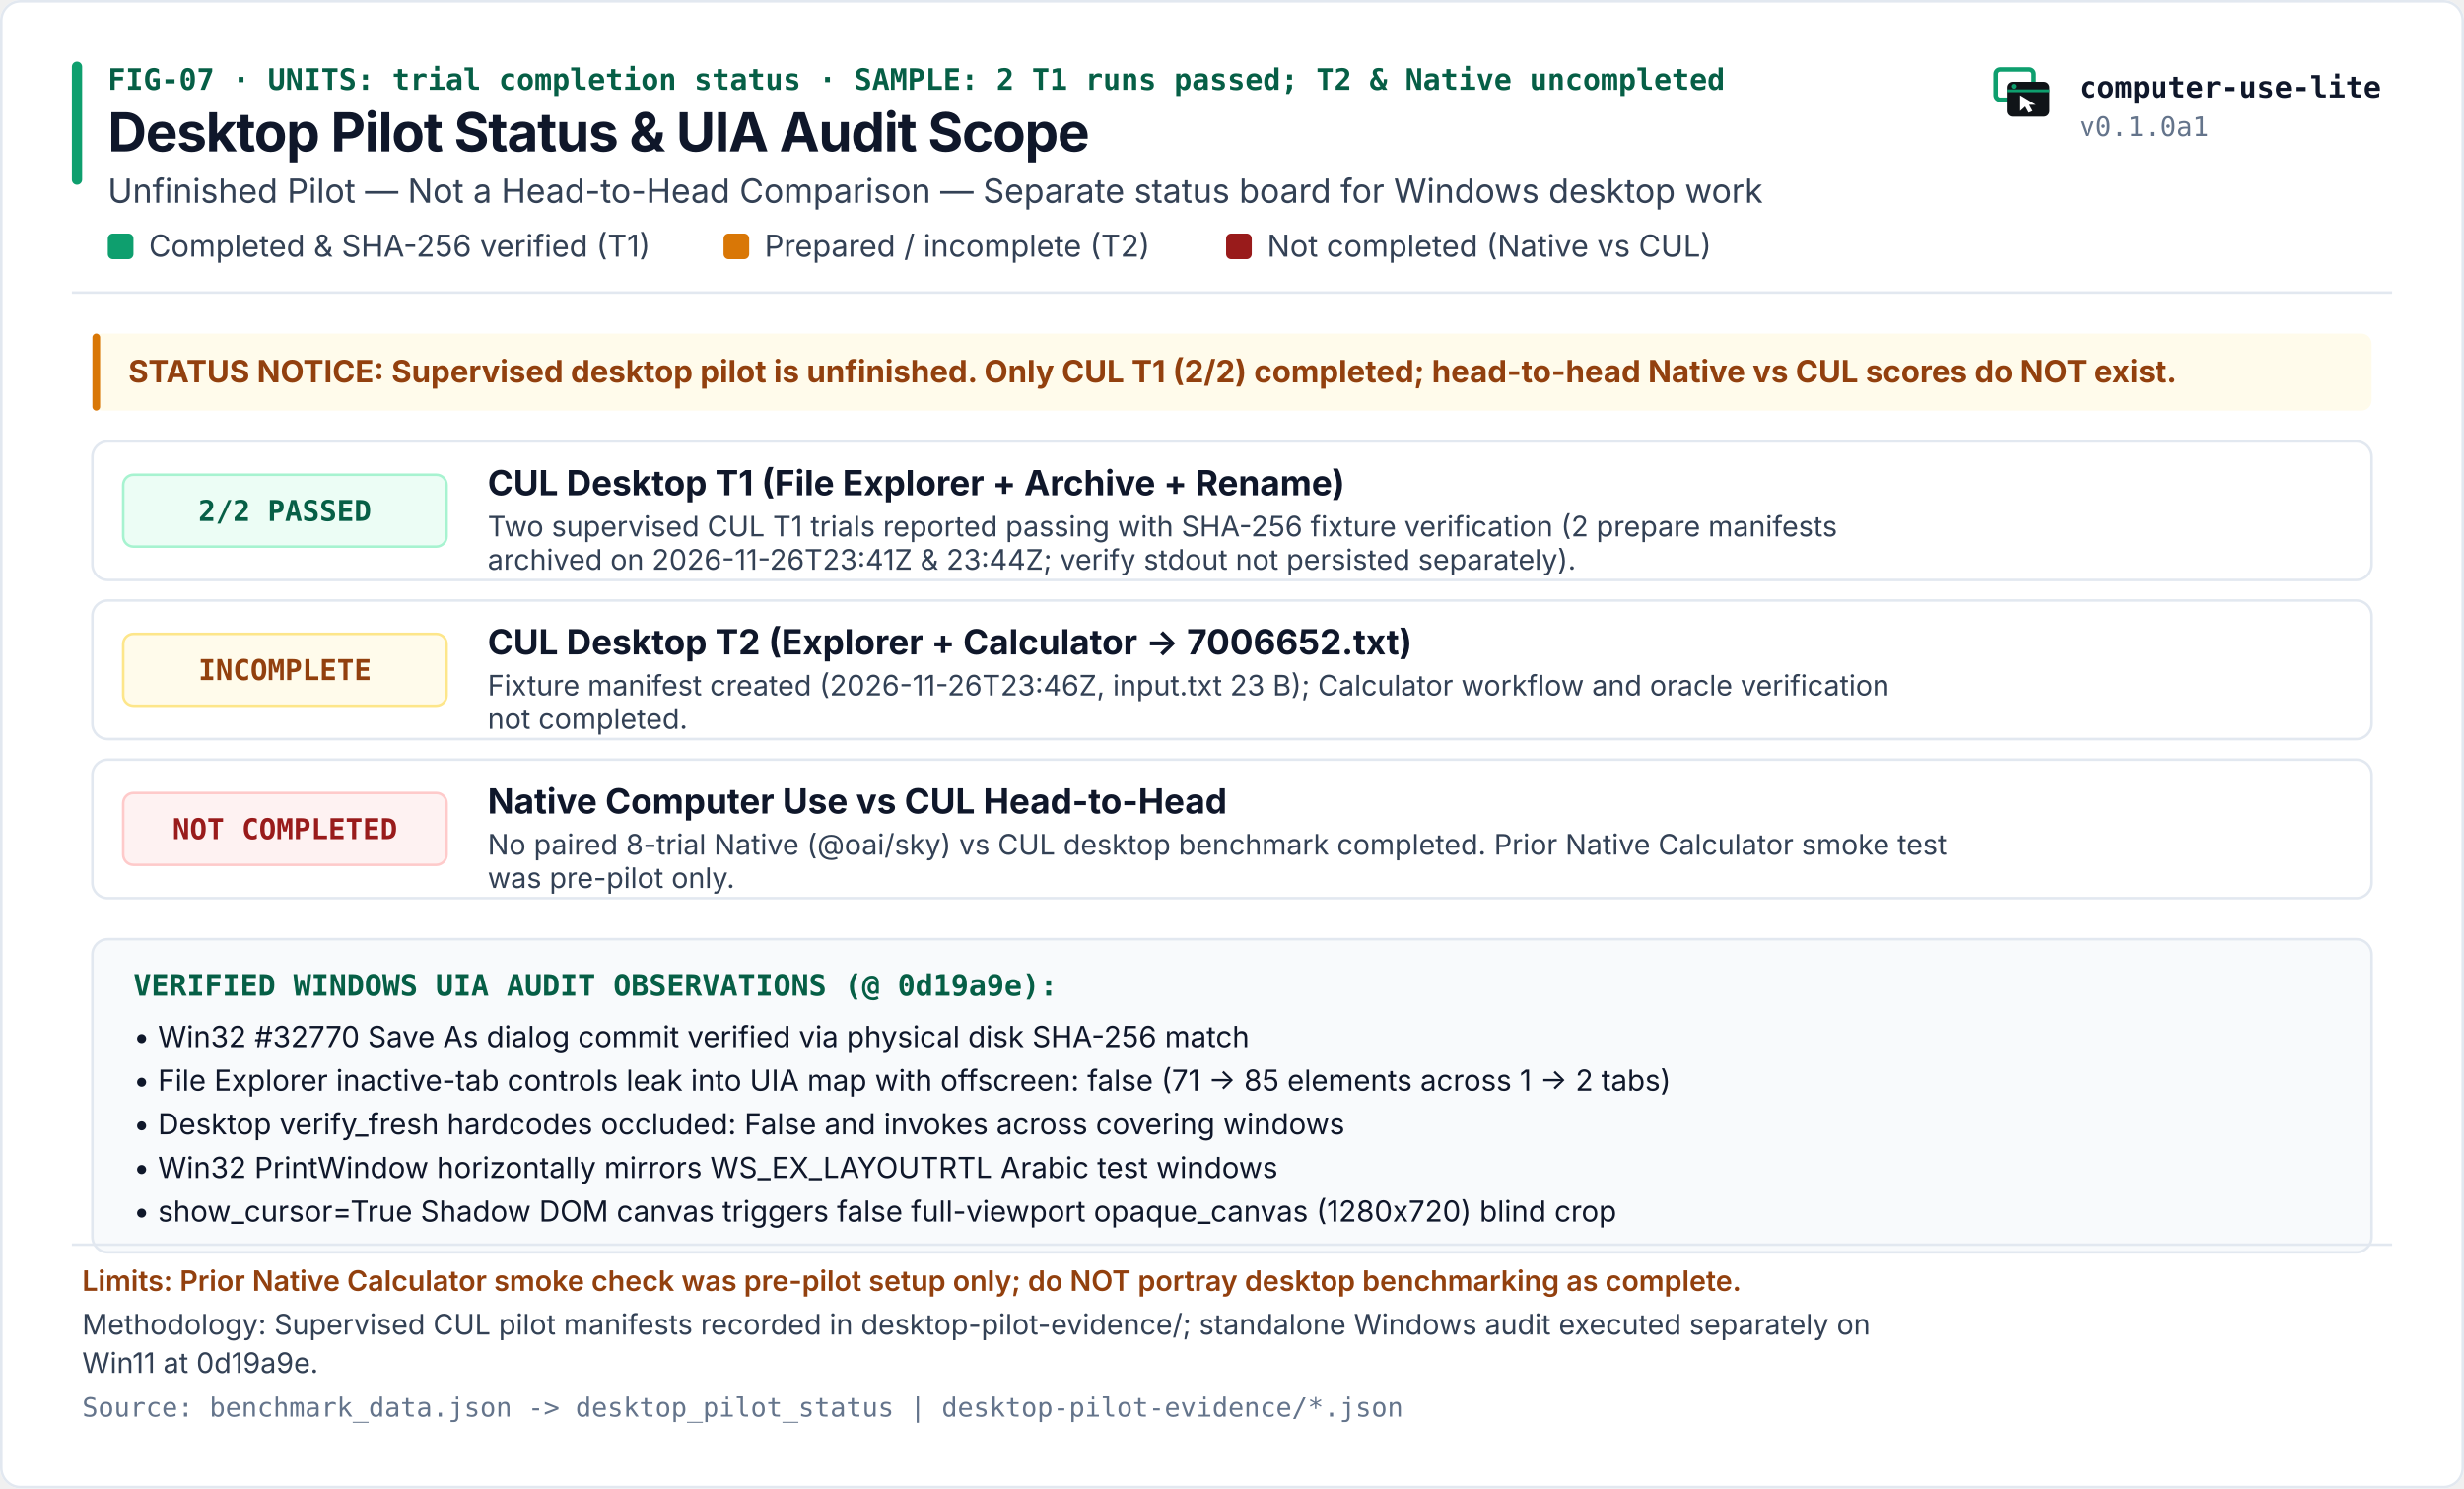
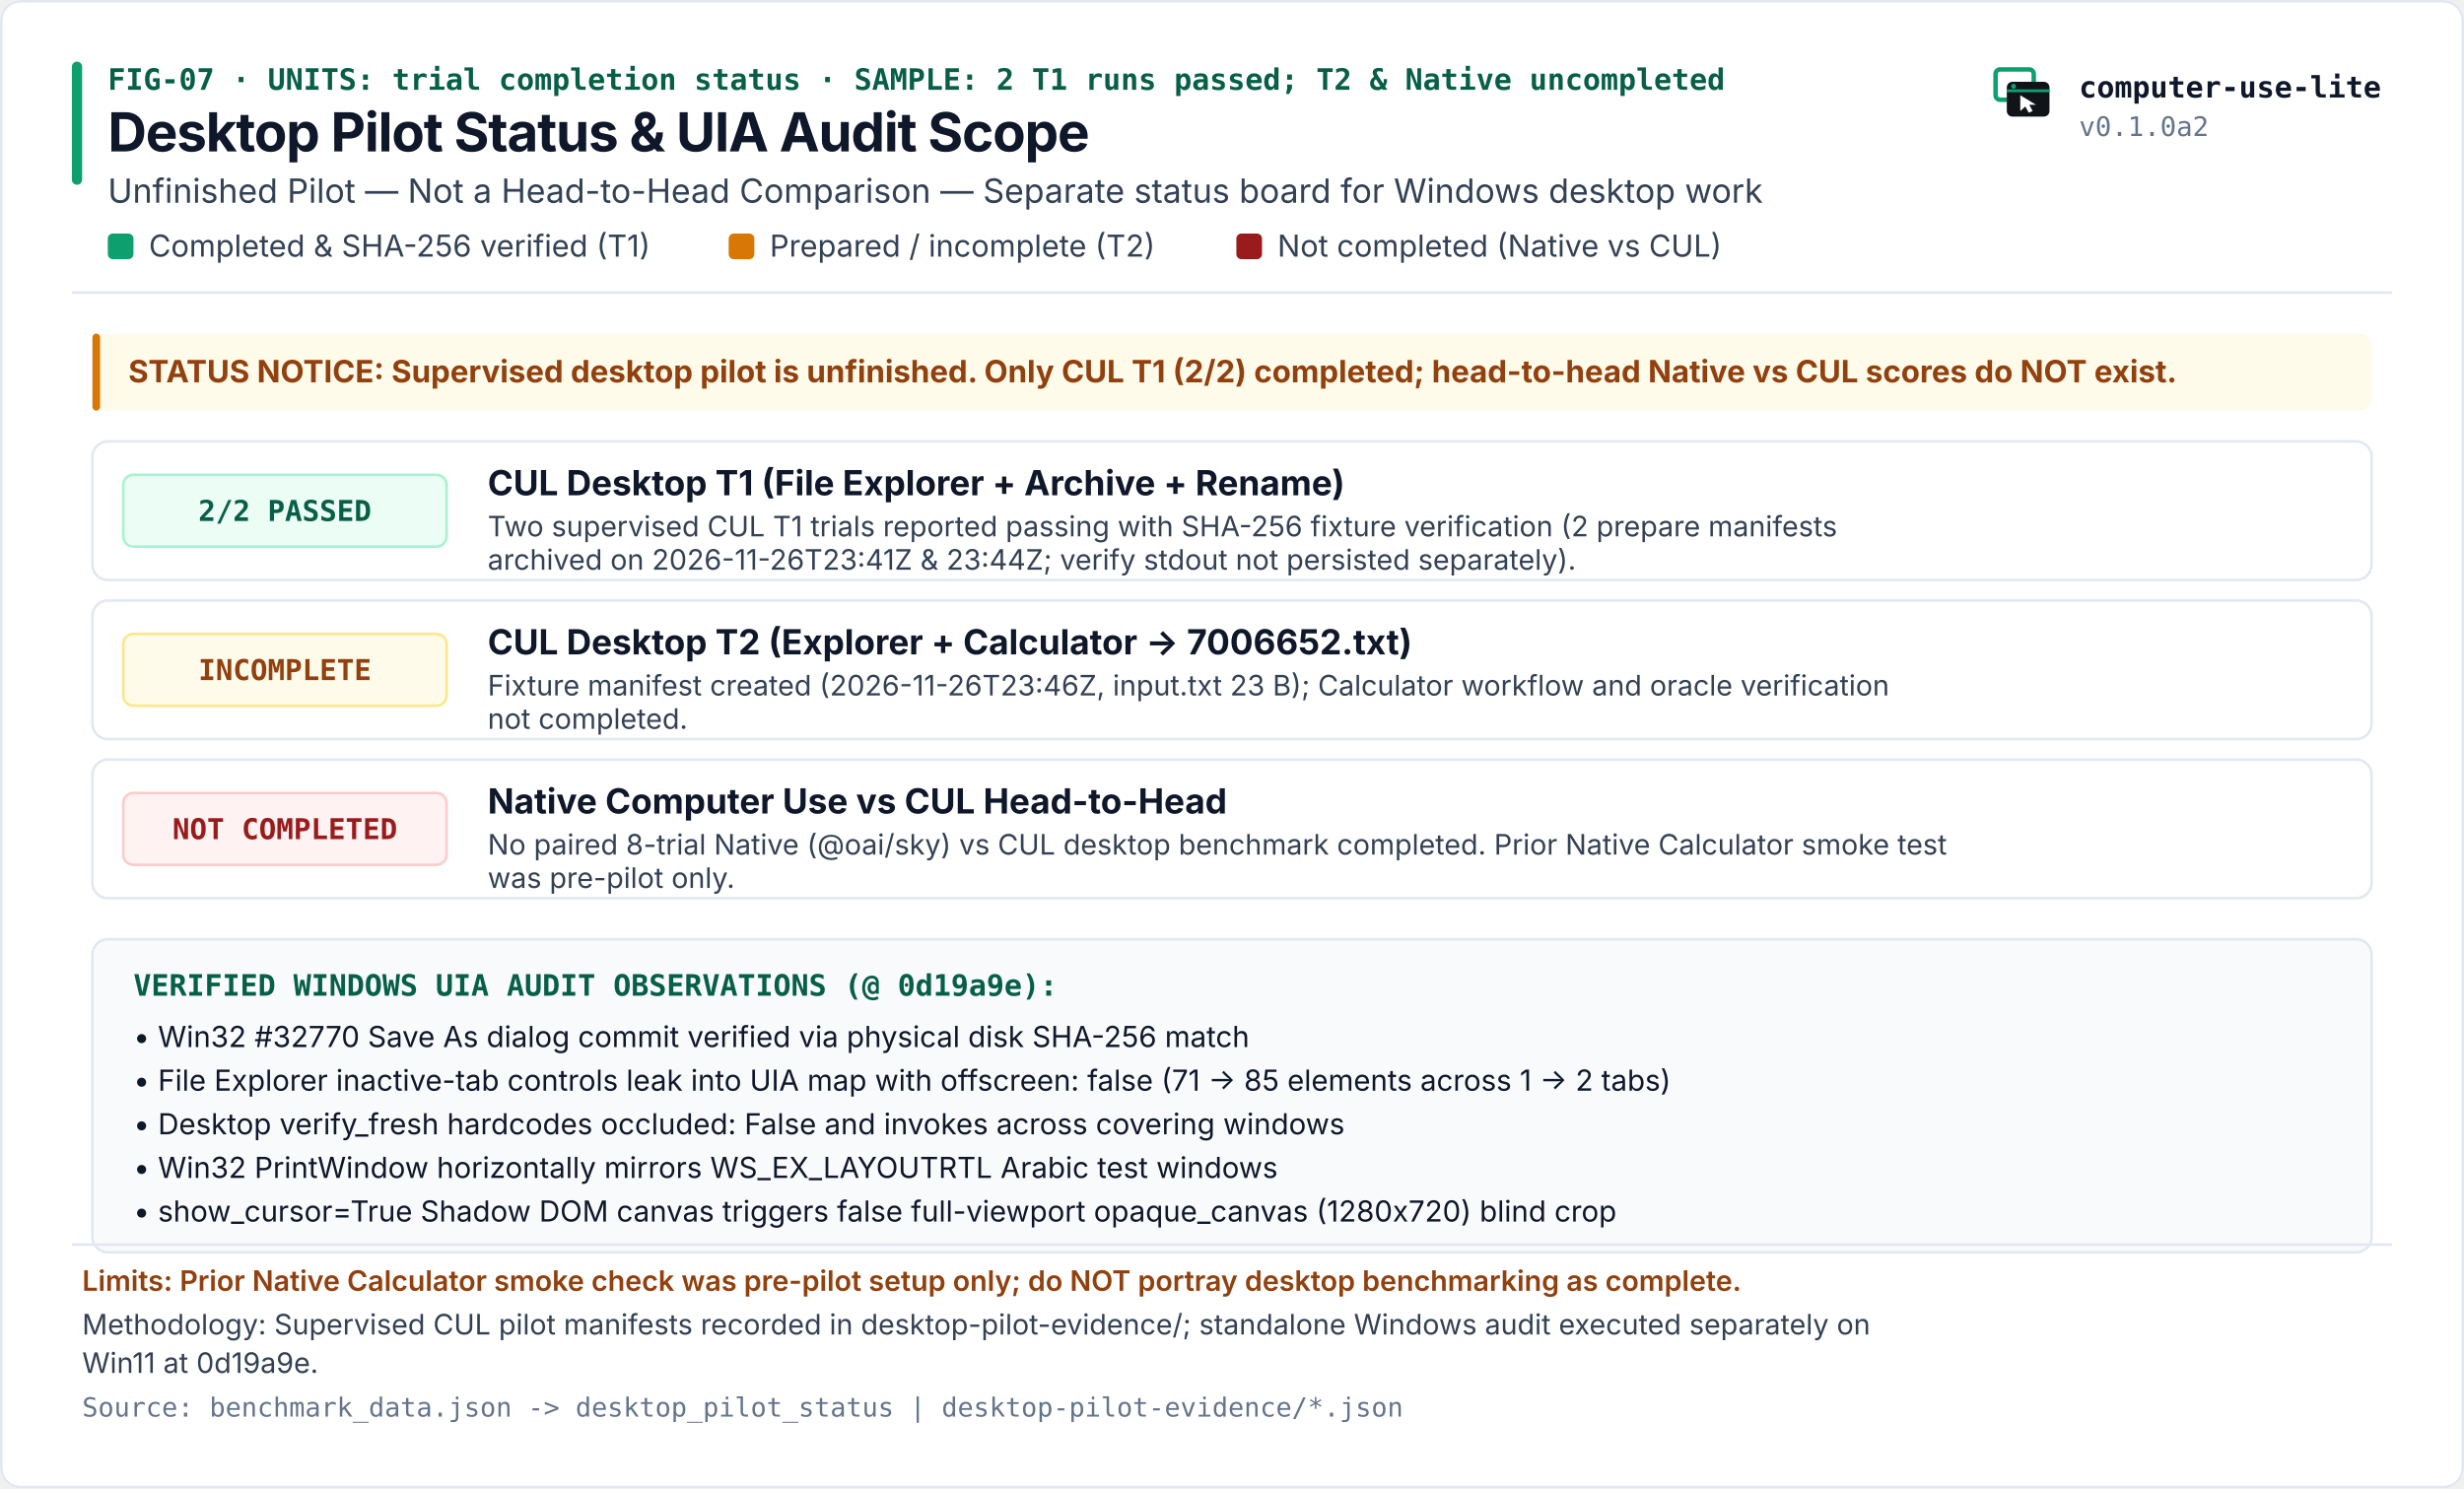
<svg xmlns="http://www.w3.org/2000/svg" viewBox="0 0 960 580" width="960" height="580" role="img" aria-labelledby="fig-07-title fig-07-desc" style="display:block;max-width:100%;height:auto;font-family:Inter, 'Segoe UI', system-ui, -apple-system, sans-serif">
  <rect x="0" y="0" width="960" height="580" rx="8" fill="#FFFFFF" />
  <rect x="0.5" y="0.5" width="959" height="579" rx="7.5" fill="none" stroke="#E2E8F0" stroke-width="1" />
  <rect x="28" y="24" width="4" height="48" rx="2" fill="#0E9F6E" />
  <text x="42" y="35" fill="#065F46" font-family="'JetBrains Mono', 'Cascadia Code', Consolas, monospace" font-size="11.5" font-weight="700">FIG-07   ·   UNITS: trial completion status   ·   SAMPLE: 2 T1 runs passed; T2 &amp; Native uncompleted</text>
  <text x="42" y="59" fill="#0F172A" font-size="21" font-weight="700" letter-spacing="-0.02em">Desktop Pilot Status &amp; UIA Audit Scope</text>
  <text x="42" y="79" fill="#334155" font-size="13">Unfinished Pilot — Not a Head-to-Head Comparison — Separate status board for Windows desktop work</text>
  <g transform="translate(774, 24) scale(0.4375)" aria-hidden="true">
    <rect x="8" y="7" width="34" height="27" rx="4" fill="none" stroke="#0E9F6E" stroke-width="4" />
    <rect x="18" y="18" width="38" height="31" rx="5" fill="#101418" />
    <path d="M18 26 H56" stroke="#0E9F6E" stroke-width="2.5" />
    <circle cx="24" cy="22" r="2.2" fill="#0E9F6E" />
    <path d="M30 30 L30 44 L34.5 40 L37.5 45.5 L41 44 L38 38.5 L44 38.5 Z" fill="#FFFFFF" />
  </g>
  <text x="810" y="38" fill="#0F172A" font-family="'JetBrains Mono', 'Cascadia Code', Consolas, monospace" font-size="11.5" font-weight="700">computer-use-lite</text>
-   <text x="810" y="53" fill="#64748B" font-family="'JetBrains Mono', 'Cascadia Code', Consolas, monospace" font-size="10.5">v0.1.0a1</text>
+   <text x="810" y="53" fill="#64748B" font-family="'JetBrains Mono', 'Cascadia Code', Consolas, monospace" font-size="10.5">v0.1.0a2</text>
  <g transform="translate(42, 100)" font-size="11.8" font-family="Inter, 'Segoe UI', system-ui, -apple-system, sans-serif">
    <g transform="translate(0, 0)">
      <rect x="0" y="-9" width="10" height="10" rx="2" fill="#0E9F6E" stroke="none" stroke-width="1" />
      <text x="16" y="0" fill="#334155">Completed &amp; SHA-256 verified (T1)</text>
    </g>
-     <g transform="translate(239.9, 0)">
+     <g transform="translate(241.9, 0)">
      <rect x="0" y="-9" width="10" height="10" rx="2" fill="#D97706" stroke="none" stroke-width="1" />
      <text x="16" y="0" fill="#334155">Prepared / incomplete (T2)</text>
    </g>
-     <g transform="translate(435.7, 0)">
+     <g transform="translate(439.7, 0)">
      <rect x="0" y="-9" width="10" height="10" rx="2" fill="#991B1B" stroke="none" stroke-width="1" />
      <text x="16" y="0" fill="#334155">Not completed (Native vs CUL)</text>
    </g>
  </g>
  <line x1="28" y1="114" x2="932" y2="114" stroke="#E2E8F0" stroke-width="1" />
  <g transform="translate(36, 130)">
    <rect width="888" height="30" rx="4" fill="#FFFBEB" />
    <rect width="3" height="30" rx="1.5" fill="#D97706" />
    <text x="14" y="19" fill="#92400E" font-size="12" font-weight="700">STATUS NOTICE: Supervised desktop pilot is unfinished. Only CUL T1 (2/2) completed; head-to-head Native vs CUL scores do NOT exist.</text>
  </g>
  <g transform="translate(36, 172)">
    <rect width="888" height="54" rx="6" fill="#FFFFFF" stroke="#E2E8F0" stroke-width="1" />
    <rect x="12" y="13" width="126" height="28" rx="4" fill="#ECFDF5" stroke="#A7F3D0" stroke-width="1" />
    <text x="75" y="31" text-anchor="middle" fill="#065F46" font-family="'JetBrains Mono', 'Cascadia Code', Consolas, monospace" font-size="11.2" font-weight="700">2/2 PASSED</text>
    <text x="154" y="21" fill="#0F172A" font-size="13.5" font-weight="700">CUL Desktop T1 (File Explorer + Archive + Rename)</text>
    <text x="154" y="37" fill="#334155" font-size="11">Two supervised CUL T1 trials reported passing with SHA-256 fixture verification (2 prepare manifests</text>
    <text x="154" y="50" fill="#334155" font-size="11">archived on 2026-11-26T23:41Z &amp; 23:44Z; verify stdout not persisted separately).</text>
  </g>
  <g transform="translate(36, 234)">
    <rect width="888" height="54" rx="6" fill="#FFFFFF" stroke="#E2E8F0" stroke-width="1" />
    <rect x="12" y="13" width="126" height="28" rx="4" fill="#FFFBEB" stroke="#FDE68A" stroke-width="1" />
    <text x="75" y="31" text-anchor="middle" fill="#92400E" font-family="'JetBrains Mono', 'Cascadia Code', Consolas, monospace" font-size="11.2" font-weight="700">INCOMPLETE</text>
    <text x="154" y="21" fill="#0F172A" font-size="13.5" font-weight="700">CUL Desktop T2 (Explorer + Calculator -&gt; 7006652.txt)</text>
    <text x="154" y="37" fill="#334155" font-size="11">Fixture manifest created (2026-11-26T23:46Z, input.txt 23 B); Calculator workflow and oracle verification</text>
    <text x="154" y="50" fill="#334155" font-size="11">not completed.</text>
  </g>
  <g transform="translate(36, 296)">
    <rect width="888" height="54" rx="6" fill="#FFFFFF" stroke="#E2E8F0" stroke-width="1" />
    <rect x="12" y="13" width="126" height="28" rx="4" fill="#FEF2F2" stroke="#FECACA" stroke-width="1" />
    <text x="75" y="31" text-anchor="middle" fill="#991B1B" font-family="'JetBrains Mono', 'Cascadia Code', Consolas, monospace" font-size="11.2" font-weight="700">NOT COMPLETED</text>
    <text x="154" y="21" fill="#0F172A" font-size="13.5" font-weight="700">Native Computer Use vs CUL Head-to-Head</text>
    <text x="154" y="37" fill="#334155" font-size="11">No paired 8-trial Native (@oai/sky) vs CUL desktop benchmark completed. Prior Native Calculator smoke test</text>
    <text x="154" y="50" fill="#334155" font-size="11">was pre-pilot only.</text>
  </g>
  <g transform="translate(36, 366)">
    <rect width="888" height="122" rx="6" fill="#F8FAFC" stroke="#E2E8F0" stroke-width="1" />
    <text x="16" y="22" fill="#065F46" font-family="'JetBrains Mono', 'Cascadia Code', Consolas, monospace" font-size="11.5" font-weight="700">VERIFIED WINDOWS UIA AUDIT OBSERVATIONS (@ 0d19a9e):</text>
    <text x="16" y="42" fill="#0F172A" font-size="11.3">• Win32 #32770 Save As dialog commit verified via physical disk SHA-256 match</text>
    <text x="16" y="59" fill="#0F172A" font-size="11.3">• File Explorer inactive-tab controls leak into UIA map with offscreen: false (71 -&gt; 85 elements across 1 -&gt; 2 tabs)</text>
    <text x="16" y="76" fill="#0F172A" font-size="11.3">• Desktop verify_fresh hardcodes occluded: False and invokes across covering windows</text>
    <text x="16" y="93" fill="#0F172A" font-size="11.3">• Win32 PrintWindow horizontally mirrors WS_EX_LAYOUTRTL Arabic test windows</text>
    <text x="16" y="110" fill="#0F172A" font-size="11.3">• show_cursor=True Shadow DOM canvas triggers false full-viewport opaque_canvas (1280x720) blind crop</text>
  </g>
  <line x1="28" y1="485" x2="932" y2="485" stroke="#E2E8F0" stroke-width="1" />
  <text x="32" y="503" fill="#92400E" font-size="11" font-weight="600">Limits: Prior Native Calculator smoke check was pre-pilot setup only; do NOT portray desktop benchmarking as complete.</text>
  <text x="32" y="520" fill="#334155" font-size="11">Methodology: Supervised CUL pilot manifests recorded in desktop-pilot-evidence/; standalone Windows audit executed separately on</text>
  <text x="32" y="535" fill="#334155" font-size="11">Win11 at 0d19a9e.</text>
  <text x="32" y="552" fill="#64748B" font-family="'JetBrains Mono', 'Cascadia Code', Consolas, monospace" font-size="10.3">Source: benchmark_data.json -&gt; desktop_pilot_status | desktop-pilot-evidence/*.json</text>
</svg>
